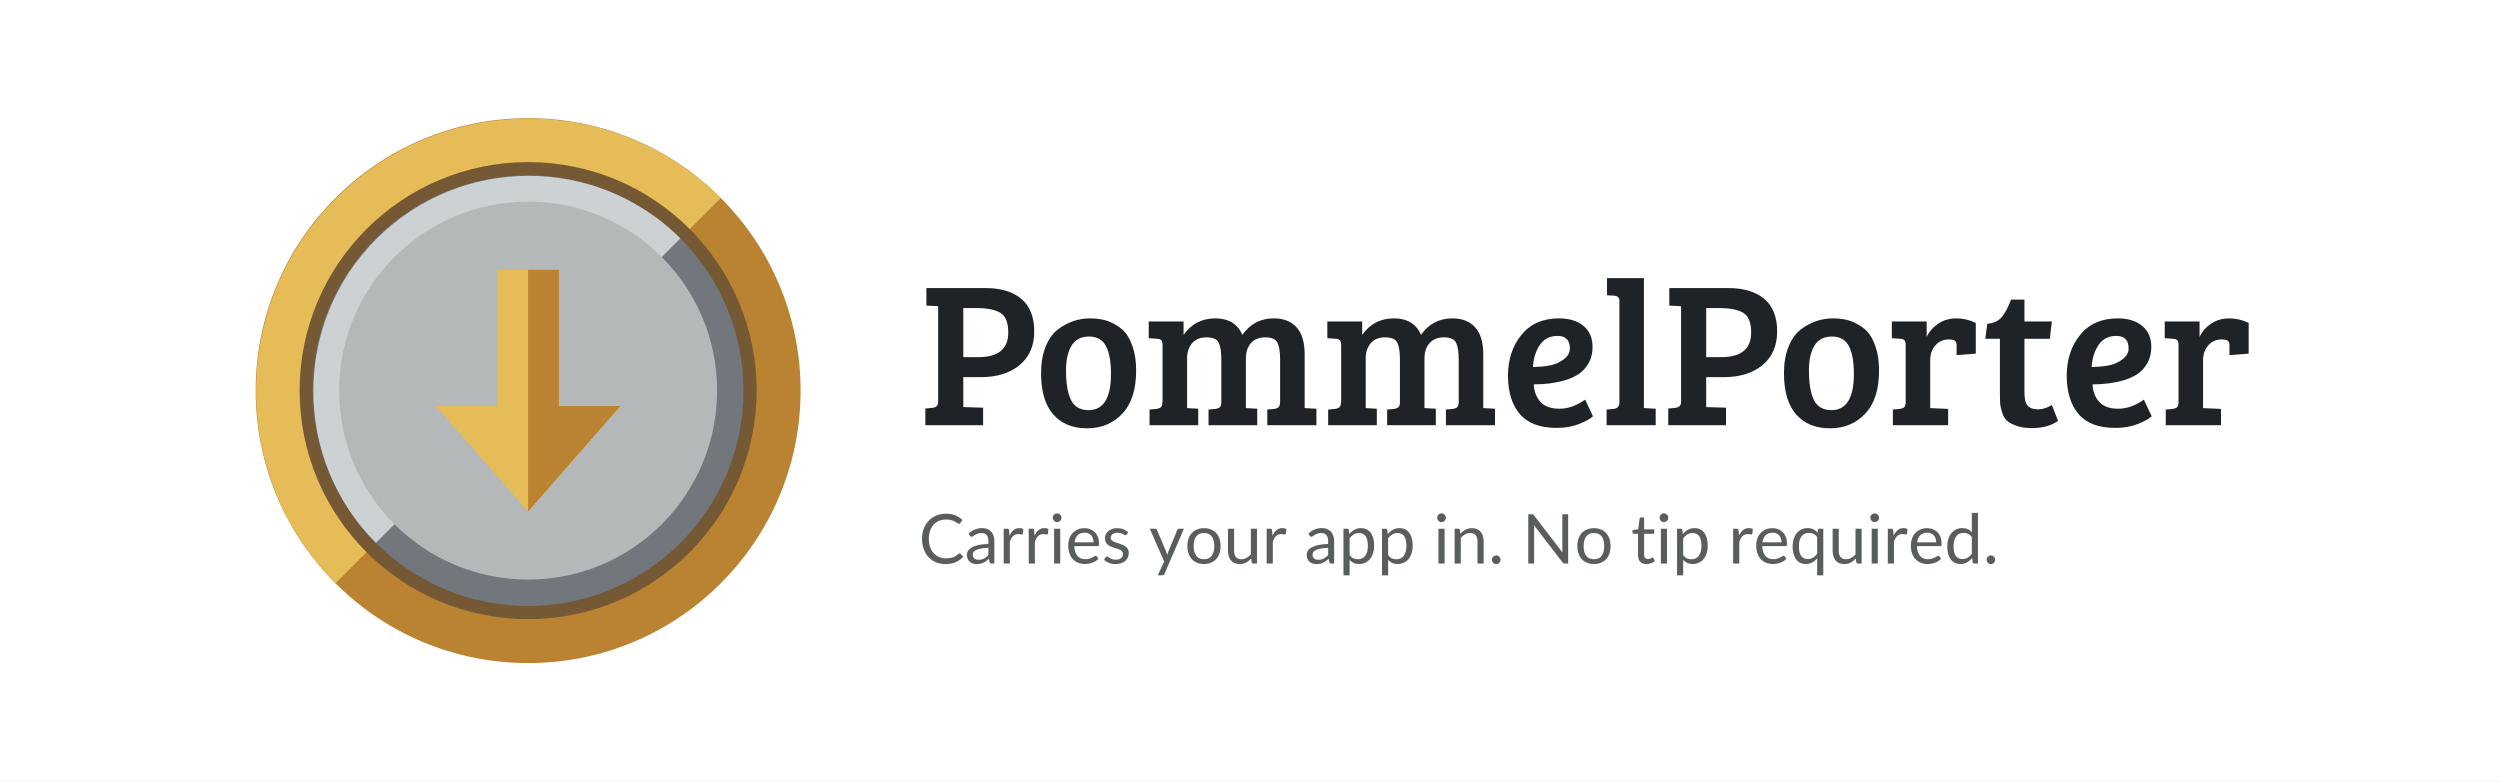
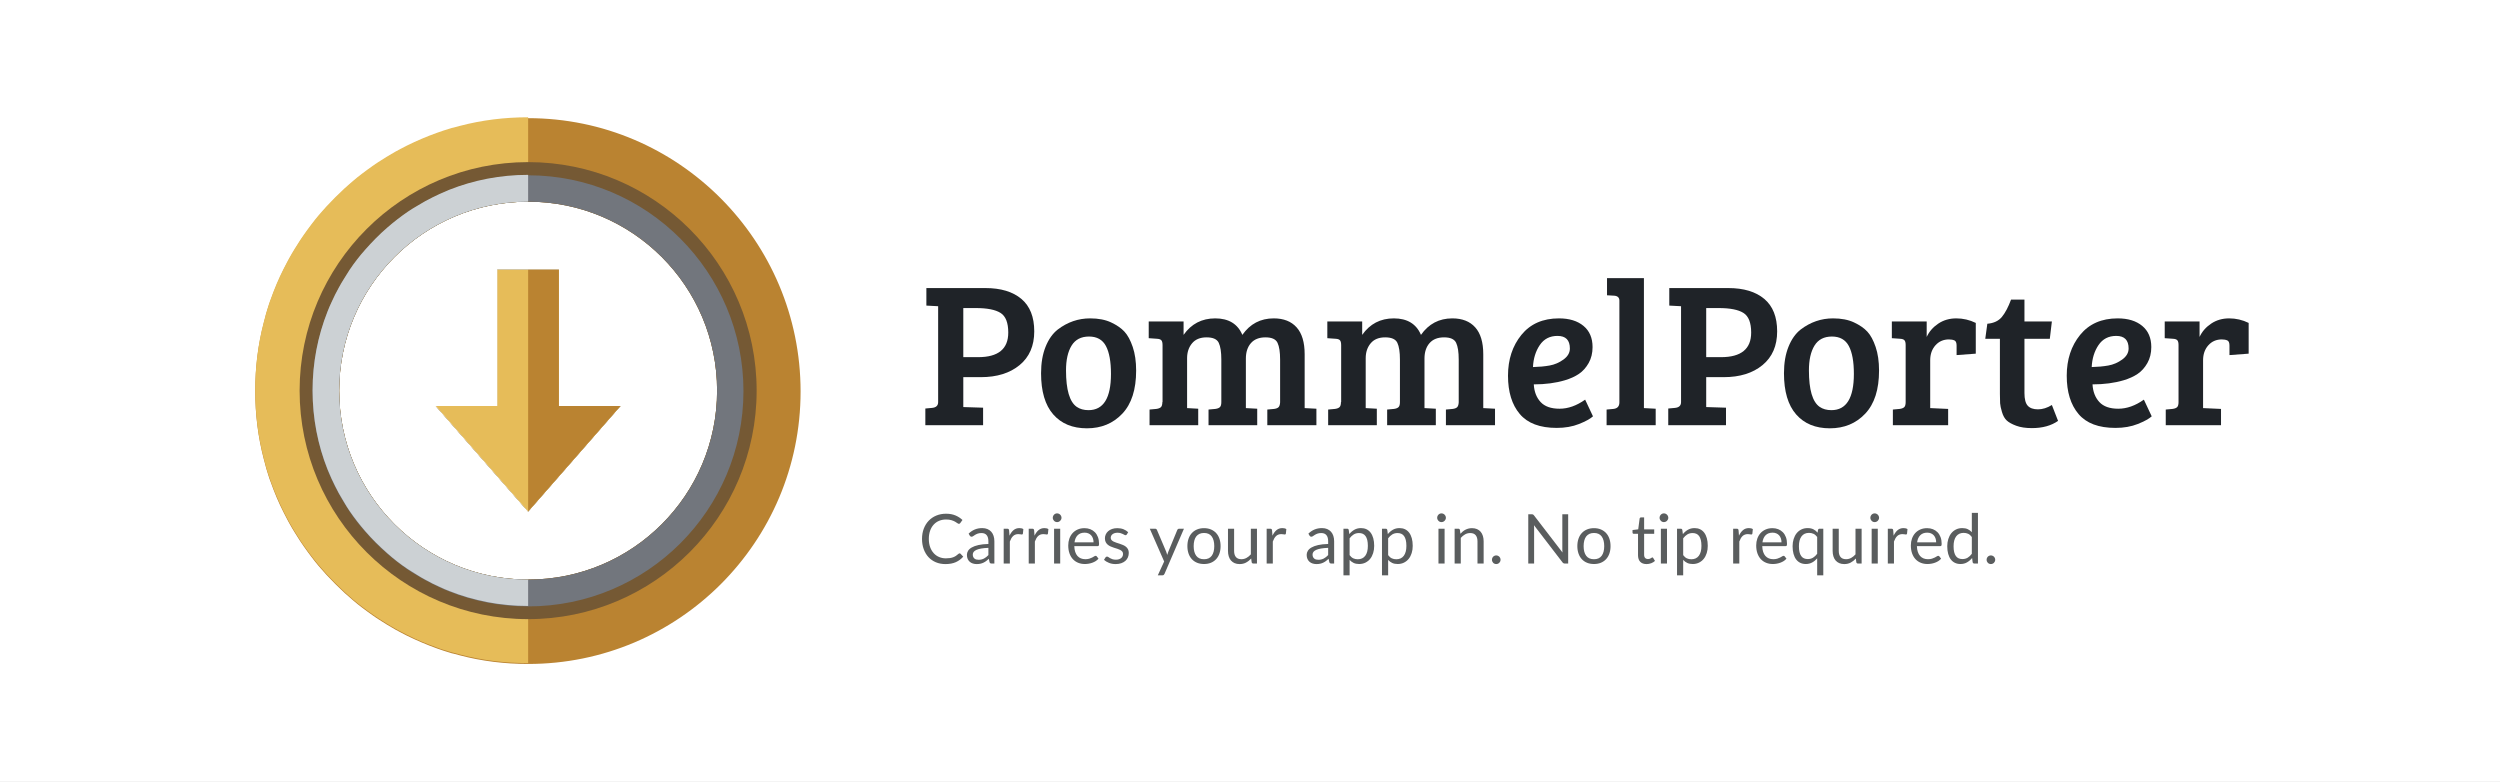
<svg xmlns="http://www.w3.org/2000/svg" width="1600" height="500" viewBox="0 0 1600 500">
  <rect width="1600" height="500" fill="#ffffff" />
  <svg x="158" y="70" width="360" height="360" viewBox="0 0 256 256">
-     <circle cx="128" cy="128" r="124" fill="#ba8331" />
-     <path d="M 215.681 40.319 A 124 124 0 0 0 40.319 215.681 Z" fill="#e6bc59" />
-     <circle cx="128" cy="128" r="104" fill="#755934" />
-     <circle cx="128" cy="128" r="98" fill="#72767d" />
-     <path d="M 197.296 58.704 A 98 98 0 0 0 58.704 197.296 Z" fill="#ccd1d4" />
-     <circle cx="128" cy="128" r="86" fill="#b4b8b9" />
-     <path d="M114 73h28v62h28l-42 48-42-48h28z" fill="#e6bc59" />
-     <path d="M142 73v62h28l-42 48v-110z" fill="#ba8331" />
+     <defs>
+       <style>
+       .st0 {
+         fill: #e6bc59;
+       }
+ 
+       .st1 {
+         fill: #fff;
+       }
+ 
+       .st2 {
+         fill: #755934;
+       }
+ 
+       .st3 {
+         fill: #72767d;
+       }
+ 
+       .st4 {
+         fill: #ccd1d4;
+       }
+ 
+       .st5 {
+         fill: #ba8331;
+       }
+     </style>
+     </defs>
+     <polygon class="st5" points="142 135 170 135 128 183 86 135 114 135 114 73 142 73 142 135" />
+     <path class="st5" d="M128,4c-10.7,0-21.1,1.3-31,3.9-1,.3-2,.5-3,.8-.5.1-1,.3-1.5.4-1,.3-1.9.6-2.9.9t0,0c-1,.3-1.9.6-2.9,1-4.8,1.7-9.4,3.6-13.9,5.9-.9.5-1.8.9-2.7,1.4,0,0,0,0,0,0-.9.5-1.8.9-2.6,1.4-1.3.7-2.6,1.5-3.9,2.3-1.3.8-2.5,1.6-3.8,2.4,0,0,0,0,0,0-.8.6-1.7,1.1-2.5,1.7,0,0,0,0,0,0-1.6,1.1-3.2,2.3-4.8,3.5h0c-2.8,2.1-5.4,4.3-8,6.7t0,0c-2.9,2.7-5.7,5.5-8.4,8.4t0,0c-2.3,2.6-4.6,5.2-6.7,8h0c-1.2,1.6-2.4,3.2-3.5,4.8,0,0,0,0,0,0-.6.8-1.1,1.6-1.7,2.5,0,0,0,0,0,0-.8,1.2-1.6,2.5-2.4,3.8-.8,1.3-1.5,2.6-2.3,3.9-.5.9-1,1.8-1.4,2.6,0,0,0,0,0,0-.5.9-.9,1.8-1.4,2.7-2.2,4.5-4.2,9.1-5.9,13.9-.3,1-.7,1.9-1,2.9t0,0c-.3,1-.6,1.9-.9,2.9-.2.5-.3,1-.4,1.5-.3,1-.5,2-.8,3-2.6,9.9-3.9,20.3-3.9,31s1.3,21.1,3.9,31c.3,1,.5,2,.8,3,.1.5.3,1,.4,1.5.3,1,.6,1.9.9,2.9t0,0c.3,1,.6,1.9,1,2.9,1.7,4.8,3.6,9.4,5.9,13.9.5.9.9,1.8,1.4,2.7,0,0,0,0,0,0,.5.9.9,1.8,1.4,2.6.7,1.3,1.5,2.6,2.3,3.9.8,1.3,1.6,2.5,2.4,3.8,0,0,0,0,0,0,.6.8,1.1,1.7,1.7,2.5,0,0,0,0,0,0,1.1,1.6,2.3,3.2,3.5,4.8h0c2.1,2.8,4.3,5.4,6.7,8t0,0c2.7,2.9,5.5,5.7,8.4,8.4t0,0c2.6,2.3,5.2,4.6,8,6.7h0c1.6,1.2,3.2,2.4,4.8,3.5,0,0,0,0,0,0,.8.6,1.6,1.1,2.5,1.7,0,0,0,0,0,0,1.2.8,2.5,1.6,3.8,2.4,1.3.8,2.6,1.5,3.9,2.3.9.5,1.8,1,2.6,1.4,0,0,0,0,0,0,.9.5,1.8.9,2.7,1.4,4.5,2.2,9.1,4.2,13.9,5.9,1,.3,1.9.7,2.9,1t0,0c1,.3,1.9.6,2.9.9.5.2,1,.3,1.5.4,1,.3,2,.5,3,.8,9.9,2.6,20.3,3.9,31,3.9,68.5,0,124-55.5,124-124S196.5,4,128,4ZM128,214c-47.5,0-86-38.5-86-86s38.5-86,86-86,86,38.5,86,86-38.5,86-86,86Z" />
+     <polygon class="st0" points="114 73 128 73 128 183 86 135 114 135 114 73" />
+     <path class="st0" d="M128,4v38c-47.5,0-86,38.5-86,86s38.5,86,86,86v38c-10.7,0-21.1-1.3-31-3.9-1-.3-2-.5-3-.8-.5-.1-1-.3-1.5-.4-1-.3-1.9-.6-2.9-.9t0,0c-1-.3-1.9-.6-2.9-1-4.8-1.7-9.4-3.6-13.9-5.9-.9-.5-1.8-.9-2.7-1.4,0,0,0,0,0,0-.9-.5-1.8-.9-2.6-1.4-1.3-.7-2.6-1.5-3.9-2.3-1.3-.8-2.5-1.6-3.8-2.4,0,0,0,0,0,0-.8-.6-1.7-1.1-2.5-1.7,0,0,0,0,0,0-1.6-1.1-3.2-2.3-4.8-3.5h0c-2.8-2.1-5.4-4.3-8-6.7t0,0c-2.9-2.7-5.7-5.5-8.4-8.4t0,0c-2.3-2.6-4.6-5.2-6.7-8h0c-1.2-1.6-2.4-3.2-3.5-4.8,0,0,0,0,0,0-.6-.8-1.1-1.6-1.7-2.5,0,0,0,0,0,0-.8-1.2-1.6-2.5-2.4-3.8-.8-1.3-1.5-2.6-2.3-3.9-.5-.9-1-1.8-1.4-2.6,0,0,0,0,0,0-.5-.9-.9-1.8-1.4-2.7-2.2-4.5-4.2-9.1-5.9-13.9-.3-1-.7-1.9-1-2.9t0,0c-.3-1-.6-1.9-.9-2.9-.2-.5-.3-1-.4-1.5-.3-1-.5-2-.8-3-2.6-9.9-3.9-20.3-3.9-31s1.3-21.1,3.9-31c.3-1,.5-2,.8-3,.1-.5.3-1,.4-1.5.3-1,.6-1.9.9-2.9t0,0c.3-1,.6-1.9,1-2.9,1.7-4.8,3.6-9.4,5.9-13.9.5-.9.9-1.8,1.4-2.7,0,0,0,0,0,0,.5-.9.9-1.8,1.4-2.6.7-1.3,1.5-2.6,2.3-3.9.8-1.3,1.6-2.5,2.4-3.8,0,0,0,0,0,0,.6-.8,1.1-1.7,1.7-2.5,0,0,0,0,0,0,1.1-1.6,2.3-3.2,3.5-4.8h0c2.1-2.8,4.3-5.4,6.7-8t0,0c2.7-2.9,5.5-5.7,8.4-8.4t0,0c2.6-2.3,5.2-4.6,8-6.7h0c1.6-1.2,3.2-2.4,4.8-3.5,0,0,0,0,0,0,.8-.6,1.6-1.1,2.5-1.7,0,0,0,0,0,0,1.2-.8,2.5-1.6,3.8-2.4,1.3-.8,2.6-1.5,3.9-2.3.9-.5,1.8-1,2.6-1.4,0,0,0,0,0,0,.9-.5,1.8-.9,2.7-1.4,4.5-2.2,9.1-4.2,13.9-5.9,1-.3,1.9-.7,2.9-1t0,0c1-.3,1.9-.6,2.9-.9.5-.2,1-.3,1.5-.4,1-.3,2-.5,3-.8,9.9-2.6,20.3-3.9,31-3.9Z" />
+     <polygon class="st2" points="142 135 170 135 128 183 86 135 114 135 114 73 142 73 142 135" />
+     <path class="st2" d="M128,24c-57.4,0-104,46.6-104,104s46.6,104,104,104,104-46.6,104-104S185.4,24,128,24ZM128,214c-47.5,0-86-38.5-86-86s38.5-86,86-86,86,38.5,86,86-38.5,86-86,86Z" />
+     <polygon class="st3" points="142 135 170 135 128 183 86 135 114 135 114 73 142 73 142 135" />
+     <path class="st3" d="M128,30c-12.7,0-24.8,2.4-35.9,6.8-1.5.6-3,1.2-4.4,1.9h0c-2.2,1-4.3,2-6.4,3.2,0,0,0,0,0,0-1.4.8-2.8,1.5-4.1,2.4t0,0c-1.3.8-2.7,1.7-4,2.5,0,0,0,0,0,0-3.3,2.2-6.4,4.6-9.3,7.2t0,0c-3.5,3.1-6.9,6.4-10,10t0,0c-2.6,3-5,6.1-7.2,9.3,0,0,0,0,0,0-.9,1.3-1.7,2.6-2.5,4t0,0c-.8,1.3-1.6,2.7-2.4,4.1,0,0,0,0,0,0-1.1,2.1-2.2,4.2-3.2,6.4h0c-.7,1.5-1.3,2.9-1.9,4.4-4.4,11.1-6.8,23.2-6.8,35.9s2.4,24.8,6.8,35.9c.6,1.5,1.2,3,1.9,4.4h0c1,2.2,2,4.3,3.2,6.4,0,0,0,0,0,0,.8,1.4,1.5,2.8,2.4,4.1t0,0c.8,1.3,1.7,2.7,2.5,4,0,0,0,0,0,0,2.2,3.3,4.6,6.4,7.2,9.3t0,0c3.1,3.5,6.4,6.9,10,10t0,0c3,2.6,6.1,5,9.3,7.2,0,0,0,0,0,0,1.3.9,2.6,1.7,4,2.5t0,0c1.3.8,2.7,1.6,4.1,2.4,0,0,0,0,0,0,2.1,1.1,4.2,2.2,6.4,3.2h0c1.4.7,2.9,1.3,4.4,1.9,11.1,4.4,23.2,6.8,35.9,6.8,54.1,0,98-43.9,98-98S182.1,30,128,30ZM128,214c-47.5,0-86-38.5-86-86s38.5-86,86-86,86,38.5,86,86-38.5,86-86,86Z" />
+     <polygon class="st4" points="114 73 128 73 128 183 86 135 114 135 114 73" />
+     <path class="st4" d="M128,30v12c-47.5,0-86,38.5-86,86s38.5,86,86,86v12c-12.7,0-24.8-2.4-35.9-6.8-1.5-.6-3-1.2-4.4-1.9h0c-2.2-1-4.3-2-6.4-3.2,0,0,0,0,0,0-1.4-.8-2.8-1.5-4.1-2.4t0,0c-1.3-.8-2.7-1.7-4-2.5,0,0,0,0,0,0-3.3-2.2-6.4-4.6-9.3-7.2t0,0c-3.5-3.1-6.9-6.4-10-10t0,0c-2.6-3-5-6.1-7.2-9.3,0,0,0,0,0,0-.9-1.3-1.7-2.6-2.5-4t0,0c-.8-1.3-1.6-2.7-2.4-4.1,0,0,0,0,0,0-1.1-2.1-2.2-4.2-3.2-6.4h0c-.6-1.5-1.3-2.9-1.9-4.4-4.4-11.1-6.8-23.2-6.8-35.9s2.4-24.8,6.8-35.9c.6-1.5,1.2-3,1.9-4.4h0c1-2.2,2-4.3,3.2-6.4,0,0,0,0,0,0,.8-1.4,1.5-2.8,2.4-4.1t0,0c.8-1.3,1.7-2.7,2.5-4,0,0,0,0,0,0,2.2-3.3,4.6-6.4,7.2-9.3t0,0c3.1-3.5,6.4-6.9,10-10t0,0c3-2.6,6.1-5,9.3-7.2,0,0,0,0,0,0,1.3-.9,2.6-1.7,4-2.5t0,0c1.3-.8,2.7-1.6,4.1-2.4,0,0,0,0,0,0,2.1-1.1,4.2-2.2,6.4-3.2h0c1.4-.6,2.9-1.3,4.4-1.9,11.1-4.4,23.2-6.8,35.9-6.8Z" />
+     <polygon class="st1" points="170 135 128 183 86 135 114 135 114 73 142 73 142 135 170 135" />
+     <polygon class="st0" points="170 135 128 183 86 135 114 135 114 73 142 73 142 135 170 135" />
+     <polygon class="st5" points="170 135 128 183 128 73 142 73 142 135 170 135" />
  </svg>
  <g fill="#1f2328">
    <g transform="translate(588.00,272.14)">
      <path d="M41.18 0L4.22 0L4.22-10.69L8.58-11.09Q12.41-11.48 12.41-14.78L12.41-76.16L4.88-76.56L4.88-87.78L42.64-87.78Q57.42-87.78 65.67-80.85Q73.92-73.92 73.92-60.06Q73.92-46.20 64.55-38.48Q55.18-30.76 39.73-30.76L28.51-30.76L28.51-11.62L41.18-11.22L41.18 0M28.51-74.98L28.51-43.56L38.02-43.56Q57.29-43.56 57.29-59.27Q57.29-68.77 52.34-71.87Q47.39-74.98 36.56-74.98" />
    </g>
    <g transform="translate(661.92,272.14)">
      <path d="M34.72-9.64Q49.10-9.64 49.10-32.87Q49.10-44.62 45.87-50.69Q42.64-56.76 35.05-56.76Q27.46-56.76 23.89-50.95Q20.33-45.14 20.33-35.11Q20.33-16.50 27.19-11.75Q30.23-9.64 34.72-9.64M4.36-33.26Q4.36-43.03 7.26-50.23Q10.16-57.42 15.05-61.25Q24.42-68.38 35.77-68.38Q43.69-68.38 49.17-65.80Q54.65-63.23 57.75-59.86Q60.85-56.50 63.03-50.09Q65.21-43.69 65.21-34.98Q65.21-16.76 56.36-7.39Q47.52 1.98 33.73 1.98Q19.93 1.98 12.14-6.93Q4.36-15.84 4.36-33.26" />
    </g>
    <g transform="translate(731.62,272.14)">
      <path d="M9.11-55.31L3.56-55.70L3.56-66.40L25.87-66.40L25.87-57.82Q33.26-68.38 46.13-68.38Q59-68.38 63.49-57.82Q70.88-68.38 83.56-68.38Q93.06-68.38 98.21-62.63Q103.36-56.89 103.36-45.41L103.36-10.96L110.88-10.56L110.88 0L79.46 0L79.46-10.03L83.82-10.43Q85.80-10.69 86.66-11.55Q87.52-12.41 87.65-14.65L87.65-41.98Q87.65-49.24 86-52.73Q84.35-56.23 78.28-56.23Q72.20-56.23 68.97-52.54Q65.74-48.84 65.74-42.64L65.74-10.96L73-10.56L73 0L41.84 0L41.84-10.03L46.20-10.43Q48.18-10.69 49.10-11.55Q50.03-12.41 50.03-14.78L50.03-41.98Q50.03-49.24 48.38-52.73Q46.73-56.23 40.59-56.23Q34.45-56.23 31.28-52.40Q28.12-48.58 28.12-42.90L28.12-10.96L35.24-10.56L35.24 0L4.09 0L4.09-10.03L8.45-10.43Q10.43-10.69 11.35-11.55Q12.28-12.41 12.28-14.78L12.41-14.78L12.41-51.22Q12.41-53.46 11.68-54.32Q10.96-55.18 9.11-55.31" />
    </g>
    <g transform="translate(845.93,272.14)">
      <path d="M9.11-55.31L3.56-55.70L3.56-66.40L25.87-66.40L25.87-57.82Q33.26-68.38 46.13-68.38Q59-68.38 63.49-57.82Q70.88-68.38 83.56-68.38Q93.06-68.38 98.21-62.63Q103.36-56.89 103.36-45.41L103.36-10.96L110.88-10.56L110.88 0L79.46 0L79.46-10.03L83.82-10.43Q85.80-10.69 86.66-11.55Q87.52-12.41 87.65-14.65L87.65-41.98Q87.65-49.24 86-52.73Q84.35-56.23 78.28-56.23Q72.20-56.23 68.97-52.54Q65.74-48.84 65.74-42.64L65.74-10.96L73-10.56L73 0L41.84 0L41.84-10.03L46.20-10.43Q48.18-10.69 49.10-11.55Q50.03-12.41 50.03-14.78L50.03-41.98Q50.03-49.24 48.38-52.73Q46.73-56.23 40.59-56.23Q34.45-56.23 31.28-52.40Q28.12-48.58 28.12-42.90L28.12-10.96L35.24-10.56L35.24 0L4.09 0L4.09-10.03L8.45-10.43Q10.43-10.69 11.35-11.55Q12.28-12.41 12.28-14.78L12.41-14.78L12.41-51.22Q12.41-53.46 11.68-54.32Q10.96-55.18 9.11-55.31" />
    </g>
    <g transform="translate(960.24,272.14)">
      <path d="M37.49-68.38Q47.39-68.38 53.20-63.56Q59-58.74 59-50.03Q59-44.22 56.50-39.80Q53.99-35.38 50.29-32.87Q46.60-30.36 41.32-28.78Q32.47-26.14 21.38-26.14Q21.78-19.14 25.74-14.85Q29.70-10.56 37.88-10.56Q46.07-10.56 54.25-16.37L59.27-5.68Q56.63-3.30 50.36-0.79Q44.09 1.72 36.04 1.72Q19.93 1.72 12.41-7.19Q4.88-16.10 4.88-31.68Q4.88-47.26 13.46-57.82Q22.04-68.38 37.49-68.38M31.48-38.21Q36.30-39.07 40.39-42.04Q44.48-45.01 44.48-49.10Q44.48-57.16 36.56-57.16Q29.17-57.16 25.21-51.28Q21.25-45.41 20.86-37.22Q26.66-37.36 31.48-38.21" />
    </g>
    <g transform="translate(1024.13,272.14)">
      <path d="M4.36-94.12L27.98-94.12L27.98-10.96L35.51-10.56L35.51 0L4.09 0L4.09-10.03L8.45-10.43Q12.28-10.82 12.28-14.65L12.28-79.73Q12.28-82.63 8.98-82.90L4.36-83.16" />
    </g>
    <g transform="translate(1063.46,272.14)">
      <path d="M41.18 0L4.22 0L4.22-10.69L8.58-11.09Q12.41-11.48 12.41-14.78L12.41-76.16L4.88-76.56L4.88-87.78L42.64-87.78Q57.42-87.78 65.67-80.85Q73.92-73.92 73.92-60.06Q73.92-46.20 64.55-38.48Q55.18-30.76 39.73-30.76L28.51-30.76L28.51-11.62L41.18-11.22L41.18 0M28.51-74.98L28.51-43.56L38.02-43.56Q57.29-43.56 57.29-59.27Q57.29-68.77 52.34-71.87Q47.39-74.98 36.56-74.98" />
    </g>
    <g transform="translate(1137.38,272.14)">
      <path d="M34.72-9.64Q49.10-9.64 49.10-32.87Q49.10-44.62 45.87-50.69Q42.64-56.76 35.05-56.76Q27.46-56.76 23.89-50.95Q20.33-45.14 20.33-35.11Q20.33-16.50 27.19-11.75Q30.23-9.64 34.72-9.64M4.36-33.26Q4.36-43.03 7.26-50.23Q10.16-57.42 15.05-61.25Q24.42-68.38 35.77-68.38Q43.69-68.38 49.17-65.80Q54.65-63.23 57.75-59.86Q60.85-56.50 63.03-50.09Q65.21-43.69 65.21-34.98Q65.21-16.76 56.36-7.39Q47.52 1.98 33.73 1.98Q19.93 1.98 12.14-6.93Q4.36-15.84 4.36-33.26" />
    </g>
    <g transform="translate(1207.08,272.14)">
      <path d="M12.54-14.78L12.54-51.35Q12.54-53.46 11.81-54.32Q11.09-55.18 9.24-55.31L3.70-55.70L3.70-66.40L26-66.40L26-56.50Q28.38-61.64 33.40-65.01Q38.41-68.38 44.95-68.38Q51.48-68.38 57.42-65.47L57.42-45.80L45.14-44.88L45.14-50.95Q45.14-53.59 43.82-54.25Q42.37-54.91 40.26-54.91Q34.98-54.91 31.61-51.15Q28.25-47.39 28.25-41.58L28.25-10.96L39.73-10.43L39.73 0L4.36 0L4.36-10.03L8.71-10.43Q10.69-10.69 11.62-11.55Q12.54-12.41 12.54-14.78" />
    </g>
    <g transform="translate(1268.06,272.14)">
      <path d="M19.01-80.39L27.59-80.39L27.59-66.40L45.14-66.40L43.82-55.31L27.59-55.31L27.59-20.59Q27.59-14.78 29.70-12.47Q31.81-10.16 36.23-10.16Q40.66-10.16 45.14-12.94L49.10-2.77Q42.50 1.85 32.34 1.85Q26.40 1.85 22.31 0.33Q18.22-1.19 16.24-3.04Q14.26-4.88 13.20-8.45Q12.14-12.01 12.01-14.06Q11.88-16.10 11.88-20.06L11.88-55.31L2.51-55.31L3.83-64.94Q10.03-65.47 13.20-69.37Q16.37-73.26 19.01-80.39" />
    </g>
    <g transform="translate(1317.83,272.14)">
      <path d="M37.49-68.38Q47.39-68.38 53.20-63.56Q59-58.74 59-50.03Q59-44.22 56.50-39.80Q53.99-35.38 50.29-32.87Q46.60-30.36 41.32-28.78Q32.47-26.14 21.38-26.14Q21.78-19.14 25.74-14.85Q29.70-10.56 37.88-10.56Q46.07-10.56 54.25-16.37L59.27-5.68Q56.63-3.30 50.36-0.79Q44.09 1.72 36.04 1.72Q19.93 1.72 12.41-7.19Q4.88-16.10 4.88-31.68Q4.88-47.26 13.46-57.82Q22.04-68.38 37.49-68.38M31.48-38.21Q36.30-39.07 40.39-42.04Q44.48-45.01 44.48-49.10Q44.48-57.16 36.56-57.16Q29.17-57.16 25.21-51.28Q21.25-45.41 20.86-37.22Q26.66-37.36 31.48-38.21" />
    </g>
    <g transform="translate(1381.72,272.14)">
      <path d="M12.54-14.78L12.54-51.35Q12.54-53.46 11.81-54.32Q11.09-55.18 9.24-55.31L3.70-55.70L3.70-66.40L26-66.40L26-56.50Q28.38-61.64 33.40-65.01Q38.41-68.38 44.95-68.38Q51.48-68.38 57.42-65.47L57.42-45.80L45.14-44.88L45.14-50.95Q45.14-53.59 43.82-54.25Q42.37-54.91 40.26-54.91Q34.98-54.91 31.61-51.15Q28.25-47.39 28.25-41.58L28.25-10.96L39.73-10.43L39.73 0L4.36 0L4.36-10.03L8.71-10.43Q10.69-10.69 11.62-11.55Q12.54-12.41 12.54-14.78" />
    </g>
  </g>
  <g fill="#5a5d5e">
    <g transform="translate(588.00,360.66)">
      <path d="M26.16-6.51Q26.51-6.51 26.77-6.23L28.47-4.40Q26.53-2.16 23.77-0.90Q21.01 0.35 17.09 0.35Q13.71 0.35 10.93-0.82Q8.16-2 6.20-4.12Q4.25-6.25 3.17-9.22Q2.09-12.19 2.09-15.75Q2.09-19.32 3.21-22.29Q4.33-25.26 6.37-27.39Q8.40-29.52 11.24-30.70Q14.08-31.88 17.51-31.88Q20.88-31.88 23.45-30.80Q26.03-29.72 27.98-27.87L26.58-25.92Q26.44-25.70 26.23-25.55Q26.03-25.41 25.67-25.41Q25.28-25.41 24.71-25.84Q24.13-26.27 23.21-26.80Q22.29-27.32 20.90-27.75Q19.51-28.18 17.49-28.18Q15.05-28.18 13.02-27.33Q11-26.49 9.54-24.88Q8.07-23.28 7.26-20.97Q6.45-18.66 6.45-15.75Q6.45-12.80 7.29-10.49Q8.14-8.18 9.60-6.59Q11.07-4.99 13.06-4.16Q15.05-3.32 17.36-3.32Q18.77-3.32 19.90-3.49Q21.03-3.65 21.99-4Q22.95-4.36 23.77-4.89Q24.60-5.43 25.41-6.18Q25.78-6.51 26.16-6.51" />
    </g>
    <g transform="translate(617.39,360.66)">
      <path d="M15.18-5.41L15.18-10.03Q12.47-9.94 10.57-9.60Q8.67-9.26 7.47-8.71Q6.27-8.16 5.73-7.41Q5.19-6.67 5.19-5.74Q5.19-4.86 5.48-4.22Q5.76-3.59 6.26-3.18Q6.75-2.77 7.42-2.58Q8.10-2.40 8.87-2.40Q9.90-2.40 10.76-2.61Q11.62-2.82 12.38-3.21Q13.13-3.61 13.83-4.16Q14.52-4.71 15.18-5.41M3.23-17.89L2.53-19.14Q4.38-20.92 6.51-21.80Q8.65-22.68 11.24-22.68Q13.11-22.68 14.56-22.07Q16.02-21.45 17.01-20.35Q18-19.25 18.50-17.69Q19.01-16.13 19.01-14.26L19.01 0L17.27 0Q16.70 0 16.39-0.19Q16.08-0.37 15.91-0.92L15.47-3.04Q14.59-2.22 13.75-1.59Q12.91-0.97 11.99-0.54Q11.07-0.11 10.02 0.12Q8.98 0.35 7.70 0.35Q6.40 0.35 5.26-0.01Q4.11-0.37 3.27-1.10Q2.42-1.83 1.92-2.94Q1.43-4.05 1.43-5.57Q1.43-6.89 2.16-8.11Q2.88-9.33 4.51-10.27Q6.14-11.22 8.76-11.82Q11.37-12.43 15.18-12.52L15.18-14.26Q15.18-16.85 14.06-18.18Q12.94-19.51 10.78-19.51Q9.33-19.51 8.35-19.15Q7.37-18.79 6.65-18.34Q5.94-17.89 5.42-17.52Q4.91-17.16 4.40-17.16Q4-17.16 3.72-17.37Q3.43-17.58 3.23-17.89" />
    </g>
    <g transform="translate(639.26,360.66)">
      <path d="M6.56-21.21L6.82-17.82Q7.88-20.11 9.42-21.39Q10.96-22.68 13.18-22.68Q13.88-22.68 14.53-22.53Q15.18-22.37 15.69-22.04L15.40-19.12Q15.27-18.57 14.74-18.57Q14.43-18.57 13.84-18.70Q13.24-18.83 12.50-18.83Q11.44-18.83 10.62-18.52Q9.79-18.22 9.14-17.61Q8.49-17.01 7.97-16.11Q7.46-15.22 7.04-14.08L7.04 0L3.10 0L3.10-22.29L5.35-22.29Q5.98-22.29 6.23-22.04Q6.47-21.80 6.56-21.21" />
    </g>
    <g transform="translate(655.28,360.66)">
      <path d="M6.56-21.21L6.82-17.82Q7.88-20.11 9.42-21.39Q10.96-22.68 13.18-22.68Q13.88-22.68 14.53-22.53Q15.18-22.37 15.69-22.04L15.40-19.12Q15.27-18.57 14.74-18.57Q14.43-18.57 13.84-18.70Q13.24-18.83 12.50-18.83Q11.44-18.83 10.62-18.52Q9.79-18.22 9.14-17.61Q8.49-17.01 7.97-16.11Q7.46-15.22 7.04-14.08L7.04 0L3.10 0L3.10-22.29L5.35-22.29Q5.98-22.29 6.23-22.04Q6.47-21.80 6.56-21.21" />
    </g>
    <g transform="translate(671.29,360.66)">
      <path d="M3.32-22.29L7.24-22.29L7.24 0L3.32 0L3.32-22.29M8.07-29.28Q8.07-28.71 7.84-28.21Q7.61-27.72 7.23-27.33Q6.84-26.95 6.32-26.73Q5.81-26.51 5.24-26.51Q4.66-26.51 4.17-26.73Q3.67-26.95 3.30-27.33Q2.93-27.72 2.71-28.21Q2.49-28.71 2.49-29.28Q2.49-29.85 2.71-30.37Q2.93-30.89 3.30-31.27Q3.67-31.66 4.17-31.88Q4.66-32.10 5.24-32.10Q5.81-32.10 6.32-31.88Q6.84-31.66 7.23-31.27Q7.61-30.89 7.84-30.37Q8.07-29.85 8.07-29.28" />
    </g>
    <g transform="translate(681.85,360.66)">
      <path d="M5.83-13.57L18.02-13.57Q18.02-14.94 17.63-16.07Q17.25-17.20 16.51-18.03Q15.77-18.85 14.72-19.30Q13.66-19.76 12.32-19.76Q9.50-19.76 7.86-18.12Q6.23-16.48 5.83-13.57M20.09-4.55L21.19-3.12Q20.46-2.24 19.45-1.59Q18.44-0.95 17.28-0.53Q16.13-0.11 14.89 0.10Q13.66 0.31 12.45 0.31Q10.14 0.31 8.20-0.47Q6.25-1.25 4.83-2.76Q3.41-4.27 2.62-6.49Q1.83-8.71 1.83-11.59Q1.83-13.93 2.54-15.95Q3.26-17.97 4.60-19.46Q5.94-20.94 7.88-21.79Q9.81-22.64 12.23-22.64Q14.23-22.64 15.94-21.97Q17.64-21.30 18.89-20.03Q20.13-18.77 20.83-16.91Q21.54-15.05 21.54-12.67Q21.54-11.75 21.34-11.44Q21.14-11.13 20.59-11.13L5.70-11.13Q5.76-9.02 6.28-7.46Q6.80-5.90 7.72-4.85Q8.65-3.81 9.92-3.29Q11.20-2.77 12.78-2.77Q14.26-2.77 15.32-3.11Q16.39-3.45 17.16-3.85Q17.93-4.25 18.45-4.59Q18.96-4.93 19.34-4.93Q19.82-4.93 20.09-4.55" />
    </g>
    <g transform="translate(705.08,360.66)">
      <path d="M16.96-20.04L16.08-18.61Q15.82-18.13 15.27-18.13Q14.94-18.13 14.52-18.37Q14.10-18.61 13.50-18.91Q12.89-19.21 12.06-19.46Q11.22-19.71 10.08-19.71Q9.09-19.71 8.29-19.46Q7.50-19.21 6.94-18.77Q6.38-18.33 6.08-17.74Q5.79-17.16 5.79-16.48Q5.79-15.62 6.28-15.05Q6.78-14.48 7.59-14.06Q8.40-13.64 9.44-13.32Q10.47-13 11.56-12.64Q12.65-12.28 13.68-11.84Q14.72-11.40 15.53-10.74Q16.35-10.08 16.84-9.12Q17.34-8.16 17.34-6.82Q17.34-5.28 16.79-3.97Q16.24-2.66 15.16-1.70Q14.08-0.75 12.52-0.20Q10.96 0.35 8.91 0.35Q6.58 0.35 4.69-0.41Q2.79-1.17 1.47-2.35L2.40-3.85Q2.57-4.14 2.82-4.29Q3.06-4.44 3.43-4.44Q3.83-4.44 4.27-4.14Q4.71-3.83 5.33-3.45Q5.96-3.08 6.86-2.77Q7.77-2.46 9.11-2.46Q10.25-2.46 11.11-2.76Q11.97-3.06 12.54-3.56Q13.11-4.07 13.39-4.73Q13.66-5.39 13.66-6.14Q13.66-7.06 13.17-7.67Q12.67-8.27 11.86-8.70Q11.04-9.13 10-9.45Q8.95-9.77 7.86-10.12Q6.78-10.47 5.73-10.92Q4.69-11.37 3.87-12.06Q3.06-12.74 2.56-13.74Q2.07-14.74 2.07-16.17Q2.07-17.45 2.60-18.62Q3.12-19.80 4.14-20.69Q5.15-21.58 6.62-22.11Q8.10-22.64 9.99-22.64Q12.19-22.64 13.94-21.95Q15.69-21.25 16.96-20.04" />
    </g>
    <g transform="translate(724.14,360.66)">
      <path d="" />
    </g>
    <g transform="translate(735.40,360.66)">
      <path d="M19.23-22.29L22.33-22.29L9.90 6.58Q9.70 7.02 9.40 7.28Q9.11 7.55 8.49 7.55L5.59 7.55L9.66-1.30L0.46-22.29L3.85-22.29Q4.36-22.29 4.65-22.03Q4.95-21.78 5.06-21.47L11.02-7.44Q11.37-6.51 11.62-5.50Q11.92-6.53 12.28-7.46L18.06-21.47Q18.19-21.82 18.51-22.05Q18.83-22.29 19.23-22.29" />
    </g>
    <g transform="translate(758.08,360.66)">
      <path d="M12.50-22.64Q14.94-22.64 16.90-21.82Q18.85-21.01 20.24-19.51Q21.63-18.02 22.36-15.89Q23.10-13.77 23.10-11.15Q23.10-8.51 22.36-6.40Q21.63-4.29 20.24-2.79Q18.85-1.30 16.90-0.49Q14.94 0.31 12.50 0.31Q10.03 0.31 8.06-0.49Q6.09-1.30 4.71-2.79Q3.32-4.29 2.59-6.40Q1.85-8.51 1.85-11.15Q1.85-13.77 2.59-15.89Q3.32-18.02 4.71-19.51Q6.09-21.01 8.06-21.82Q10.03-22.64 12.50-22.64M12.50-2.75Q15.80-2.75 17.42-4.96Q19.05-7.17 19.05-11.13Q19.05-15.11 17.42-17.34Q15.80-19.56 12.50-19.56Q10.82-19.56 9.58-18.99Q8.34-18.41 7.51-17.34Q6.69-16.26 6.28-14.68Q5.87-13.11 5.87-11.13Q5.87-7.17 7.51-4.96Q9.15-2.75 12.50-2.75" />
    </g>
    <g transform="translate(783.03,360.66)">
      <path d="M17.51-22.29L21.43-22.29L21.43 0L19.10 0Q18.26 0 18.04-0.81L17.73-3.21Q16.28-1.61 14.48-0.63Q12.67 0.35 10.34 0.35Q8.51 0.35 7.12-0.25Q5.72-0.86 4.77-1.96Q3.83-3.06 3.36-4.62Q2.88-6.18 2.88-8.07L2.88-22.29L6.80-22.29L6.80-8.07Q6.80-5.54 7.95-4.16Q9.11-2.77 11.48-2.77Q13.22-2.77 14.73-3.60Q16.24-4.42 17.51-5.87" />
    </g>
    <g transform="translate(807.56,360.66)">
      <path d="M6.56-21.21L6.82-17.82Q7.88-20.11 9.42-21.39Q10.96-22.68 13.18-22.68Q13.88-22.68 14.53-22.53Q15.18-22.37 15.69-22.04L15.40-19.12Q15.27-18.57 14.74-18.57Q14.43-18.57 13.84-18.70Q13.24-18.83 12.50-18.83Q11.44-18.83 10.62-18.52Q9.79-18.22 9.14-17.61Q8.49-17.01 7.97-16.11Q7.46-15.22 7.04-14.08L7.04 0L3.10 0L3.10-22.29L5.35-22.29Q5.98-22.29 6.23-22.04Q6.47-21.80 6.56-21.21" />
    </g>
    <g transform="translate(823.58,360.66)">
      <path d="" />
    </g>
    <g transform="translate(834.84,360.66)">
      <path d="M15.18-5.41L15.18-10.03Q12.47-9.94 10.57-9.60Q8.67-9.26 7.47-8.71Q6.27-8.16 5.73-7.41Q5.19-6.67 5.19-5.74Q5.19-4.86 5.48-4.22Q5.76-3.59 6.26-3.18Q6.75-2.77 7.42-2.58Q8.10-2.40 8.87-2.40Q9.90-2.40 10.76-2.61Q11.62-2.82 12.38-3.21Q13.13-3.61 13.83-4.16Q14.52-4.71 15.18-5.41M3.23-17.89L2.53-19.14Q4.38-20.92 6.51-21.80Q8.65-22.68 11.24-22.68Q13.11-22.68 14.56-22.07Q16.02-21.45 17.01-20.35Q18-19.25 18.50-17.69Q19.01-16.13 19.01-14.26L19.01 0L17.27 0Q16.70 0 16.39-0.19Q16.08-0.37 15.91-0.92L15.47-3.04Q14.59-2.22 13.75-1.59Q12.91-0.97 11.99-0.54Q11.07-0.11 10.02 0.12Q8.98 0.35 7.70 0.35Q6.40 0.35 5.26-0.01Q4.11-0.37 3.27-1.10Q2.42-1.83 1.92-2.94Q1.43-4.05 1.43-5.57Q1.43-6.89 2.16-8.11Q2.88-9.33 4.51-10.27Q6.14-11.22 8.76-11.82Q11.37-12.43 15.18-12.52L15.18-14.26Q15.18-16.85 14.06-18.18Q12.94-19.51 10.78-19.51Q9.33-19.51 8.35-19.15Q7.37-18.79 6.65-18.34Q5.94-17.89 5.42-17.52Q4.91-17.16 4.40-17.16Q4-17.16 3.72-17.37Q3.43-17.58 3.23-17.89" />
    </g>
    <g transform="translate(856.71,360.66)">
      <path d="M7.04-16.15L7.04-5.37Q8.12-3.92 9.39-3.32Q10.67-2.73 12.25-2.73Q15.38-2.73 17.05-4.95Q18.72-7.17 18.72-11.29Q18.72-13.46 18.34-15.03Q17.95-16.59 17.23-17.59Q16.50-18.59 15.44-19.05Q14.39-19.51 13.05-19.51Q11.13-19.51 9.69-18.63Q8.25-17.75 7.04-16.15M6.49-21.47L6.84-18.83Q8.25-20.57 10.10-21.63Q11.95-22.68 14.32-22.68Q16.26-22.68 17.82-21.95Q19.38-21.21 20.48-19.77Q21.58-18.33 22.18-16.19Q22.77-14.06 22.77-11.29Q22.77-8.82 22.11-6.70Q21.45-4.58 20.21-3.02Q18.96-1.47 17.17-0.58Q15.38 0.31 13.13 0.31Q11.09 0.31 9.63-0.38Q8.16-1.08 7.04-2.31L7.04 7.55L3.10 7.55L3.10-22.29L5.46-22.29Q6.29-22.29 6.49-21.47" />
    </g>
    <g transform="translate(881.37,360.66)">
      <path d="M7.04-16.15L7.04-5.37Q8.12-3.92 9.39-3.32Q10.67-2.73 12.25-2.73Q15.38-2.73 17.05-4.95Q18.72-7.17 18.72-11.29Q18.72-13.46 18.34-15.03Q17.95-16.59 17.23-17.59Q16.50-18.59 15.44-19.05Q14.39-19.51 13.05-19.51Q11.13-19.51 9.69-18.63Q8.25-17.75 7.04-16.15M6.49-21.47L6.84-18.83Q8.25-20.57 10.10-21.63Q11.95-22.68 14.32-22.68Q16.26-22.68 17.82-21.95Q19.38-21.21 20.48-19.77Q21.58-18.33 22.18-16.19Q22.77-14.06 22.77-11.29Q22.77-8.82 22.11-6.70Q21.45-4.58 20.21-3.02Q18.96-1.47 17.17-0.58Q15.38 0.31 13.13 0.31Q11.09 0.31 9.63-0.38Q8.16-1.08 7.04-2.31L7.04 7.55L3.10 7.55L3.10-22.29L5.46-22.29Q6.29-22.29 6.49-21.47" />
    </g>
    <g transform="translate(906.03,360.66)">
      <path d="" />
    </g>
    <g transform="translate(917.30,360.66)">
      <path d="M3.32-22.29L7.24-22.29L7.24 0L3.32 0L3.32-22.29M8.07-29.28Q8.07-28.71 7.84-28.21Q7.61-27.72 7.23-27.33Q6.84-26.95 6.32-26.73Q5.81-26.51 5.24-26.51Q4.66-26.51 4.17-26.73Q3.67-26.95 3.30-27.33Q2.93-27.72 2.71-28.21Q2.49-28.71 2.49-29.28Q2.49-29.85 2.71-30.37Q2.93-30.89 3.30-31.27Q3.67-31.66 4.17-31.88Q4.66-32.10 5.24-32.10Q5.81-32.10 6.32-31.88Q6.84-31.66 7.23-31.27Q7.61-30.89 7.84-30.37Q8.07-29.85 8.07-29.28" />
    </g>
    <g transform="translate(927.86,360.66)">
      <path d="M6.49-21.47L6.80-19.05Q7.52-19.87 8.34-20.53Q9.15-21.19 10.06-21.66Q10.98-22.13 12-22.38Q13.02-22.64 14.21-22.64Q16.04-22.64 17.43-22.03Q18.83-21.43 19.77-20.32Q20.70-19.21 21.19-17.64Q21.67-16.08 21.67-14.19L21.67 0L17.73 0L17.73-14.19Q17.73-16.72 16.58-18.12Q15.42-19.51 13.07-19.51Q11.33-19.51 9.82-18.68Q8.32-17.84 7.04-16.41L7.04 0L3.10 0L3.10-22.29L5.46-22.29Q6.29-22.29 6.49-21.47" />
    </g>
    <g transform="translate(952.41,360.66)">
      <path d="M2.44-2.42Q2.44-2.99 2.65-3.50Q2.86-4 3.22-4.38Q3.59-4.75 4.09-4.97Q4.60-5.19 5.17-5.19Q5.74-5.19 6.25-4.97Q6.75-4.75 7.13-4.38Q7.50-4 7.72-3.50Q7.94-2.99 7.94-2.42Q7.94-1.83 7.72-1.33Q7.50-0.84 7.13-0.46Q6.75-0.09 6.25 0.12Q5.74 0.33 5.17 0.33Q4.60 0.33 4.09 0.12Q3.59-0.09 3.22-0.46Q2.86-0.84 2.65-1.33Q2.44-1.83 2.44-2.42" />
    </g>
    <g transform="translate(962.79,360.66)">
      <path d="" />
    </g>
    <g transform="translate(974.06,360.66)">
      <path d="M25.83-31.53L29.57-31.53L29.57 0L27.43 0Q26.93 0 26.59-0.18Q26.25-0.35 25.92-0.77L7.68-24.53Q7.72-23.98 7.74-23.45Q7.77-22.92 7.77-22.46L7.77 0L4.03 0L4.03-31.53L6.23-31.53Q6.51-31.53 6.71-31.49Q6.91-31.46 7.06-31.38Q7.22-31.31 7.37-31.16Q7.52-31.02 7.70-30.80L25.94-7.06Q25.89-7.63 25.86-8.17Q25.83-8.71 25.83-9.20" />
    </g>
    <g transform="translate(1007.65,360.66)">
      <path d="M12.50-22.64Q14.94-22.64 16.90-21.82Q18.85-21.01 20.24-19.51Q21.63-18.02 22.36-15.89Q23.10-13.77 23.10-11.15Q23.10-8.51 22.36-6.40Q21.63-4.29 20.24-2.79Q18.85-1.30 16.90-0.49Q14.94 0.31 12.50 0.31Q10.03 0.31 8.06-0.49Q6.09-1.30 4.71-2.79Q3.32-4.29 2.59-6.40Q1.85-8.51 1.85-11.15Q1.85-13.77 2.59-15.89Q3.32-18.02 4.71-19.51Q6.09-21.01 8.06-21.82Q10.03-22.64 12.50-22.64M12.50-2.75Q15.80-2.75 17.42-4.96Q19.05-7.17 19.05-11.13Q19.05-15.11 17.42-17.34Q15.80-19.56 12.50-19.56Q10.82-19.56 9.58-18.99Q8.34-18.41 7.51-17.34Q6.69-16.26 6.28-14.68Q5.87-13.11 5.87-11.13Q5.87-7.17 7.51-4.96Q9.15-2.75 12.50-2.75" />
    </g>
    <g transform="translate(1032.60,360.66)">
      <path d="" />
    </g>
    <g transform="translate(1043.86,360.66)">
      <path d="M9.94 0.35Q7.30 0.35 5.88-1.12Q4.47-2.60 4.47-5.37L4.47-19.01L1.78-19.01Q1.43-19.01 1.19-19.22Q0.95-19.43 0.95-19.87L0.95-21.43L4.60-21.89L5.50-28.78Q5.57-29.11 5.80-29.31Q6.03-29.52 6.40-29.52L8.38-29.52L8.38-21.85L14.83-21.85L14.83-19.01L8.38-19.01L8.38-5.63Q8.38-4.22 9.06-3.54Q9.75-2.86 10.82-2.86Q11.44-2.86 11.89-3.02Q12.34-3.19 12.67-3.39Q13-3.59 13.23-3.75Q13.46-3.92 13.64-3.92Q13.95-3.92 14.19-3.54L15.33-1.67Q14.32-0.73 12.89-0.19Q11.46 0.35 9.94 0.35" />
    </g>
    <g transform="translate(1059.64,360.66)">
      <path d="M3.32-22.29L7.24-22.29L7.24 0L3.32 0L3.32-22.29M8.07-29.28Q8.07-28.71 7.84-28.21Q7.61-27.72 7.23-27.33Q6.84-26.95 6.32-26.73Q5.81-26.51 5.24-26.51Q4.66-26.51 4.17-26.73Q3.67-26.95 3.30-27.33Q2.93-27.72 2.71-28.21Q2.49-28.71 2.49-29.28Q2.49-29.85 2.71-30.37Q2.93-30.89 3.30-31.27Q3.67-31.66 4.17-31.88Q4.66-32.10 5.24-32.10Q5.81-32.10 6.32-31.88Q6.84-31.66 7.23-31.27Q7.61-30.89 7.84-30.37Q8.07-29.85 8.07-29.28" />
    </g>
    <g transform="translate(1070.20,360.66)">
      <path d="M7.04-16.15L7.04-5.37Q8.12-3.92 9.39-3.32Q10.67-2.73 12.25-2.73Q15.38-2.73 17.05-4.95Q18.72-7.17 18.72-11.29Q18.72-13.46 18.34-15.03Q17.95-16.59 17.23-17.59Q16.50-18.59 15.44-19.05Q14.39-19.51 13.05-19.51Q11.13-19.51 9.69-18.63Q8.25-17.75 7.04-16.15M6.49-21.47L6.84-18.83Q8.25-20.57 10.10-21.63Q11.95-22.68 14.32-22.68Q16.26-22.68 17.82-21.95Q19.38-21.21 20.48-19.77Q21.58-18.33 22.18-16.19Q22.77-14.06 22.77-11.29Q22.77-8.82 22.11-6.70Q21.45-4.58 20.21-3.02Q18.96-1.47 17.17-0.58Q15.38 0.31 13.13 0.31Q11.09 0.31 9.63-0.38Q8.16-1.08 7.04-2.31L7.04 7.55L3.10 7.55L3.10-22.29L5.46-22.29Q6.29-22.29 6.49-21.47" />
    </g>
    <g transform="translate(1094.86,360.66)">
      <path d="" />
    </g>
    <g transform="translate(1106.12,360.66)">
      <path d="M6.56-21.21L6.82-17.82Q7.88-20.11 9.42-21.39Q10.96-22.68 13.18-22.68Q13.88-22.68 14.53-22.53Q15.18-22.37 15.69-22.04L15.40-19.12Q15.27-18.57 14.74-18.57Q14.43-18.57 13.84-18.70Q13.24-18.83 12.50-18.83Q11.44-18.83 10.62-18.52Q9.79-18.22 9.14-17.61Q8.49-17.01 7.97-16.11Q7.46-15.22 7.04-14.08L7.04 0L3.10 0L3.10-22.29L5.35-22.29Q5.98-22.29 6.23-22.04Q6.47-21.80 6.56-21.21" />
    </g>
    <g transform="translate(1122.14,360.66)">
      <path d="M5.83-13.57L18.02-13.57Q18.02-14.94 17.63-16.07Q17.25-17.20 16.51-18.03Q15.77-18.85 14.72-19.30Q13.66-19.76 12.32-19.76Q9.50-19.76 7.86-18.12Q6.23-16.48 5.83-13.57M20.09-4.55L21.19-3.12Q20.46-2.24 19.45-1.59Q18.44-0.95 17.28-0.53Q16.13-0.11 14.89 0.10Q13.66 0.31 12.45 0.31Q10.14 0.31 8.20-0.47Q6.25-1.25 4.83-2.76Q3.41-4.27 2.62-6.49Q1.83-8.71 1.83-11.59Q1.83-13.93 2.54-15.95Q3.26-17.97 4.60-19.46Q5.94-20.94 7.88-21.79Q9.81-22.64 12.23-22.64Q14.23-22.64 15.94-21.97Q17.64-21.30 18.89-20.03Q20.13-18.77 20.83-16.91Q21.54-15.05 21.54-12.67Q21.54-11.75 21.34-11.44Q21.14-11.13 20.59-11.13L5.70-11.13Q5.76-9.02 6.28-7.46Q6.80-5.90 7.72-4.85Q8.65-3.81 9.92-3.29Q11.20-2.77 12.78-2.77Q14.26-2.77 15.32-3.11Q16.39-3.45 17.16-3.85Q17.93-4.25 18.45-4.59Q18.96-4.93 19.34-4.93Q19.82-4.93 20.09-4.55" />
    </g>
    <g transform="translate(1145.37,360.66)">
      <path d="M17.62-6.23L17.62-17.01Q16.57-18.41 15.27-19.02Q13.97-19.62 12.39-19.62Q9.28-19.62 7.61-17.40Q5.94-15.18 5.94-11.07Q5.94-8.89 6.31-7.34Q6.69-5.79 7.41-4.79Q8.14-3.78 9.20-3.32Q10.25-2.86 11.59-2.86Q13.53-2.86 14.97-3.74Q16.41-4.62 17.62-6.23M19.21-22.29L21.54-22.29L21.54 7.55L17.62 7.55L17.62-3.32Q16.24-1.69 14.43-0.69Q12.63 0.31 10.32 0.31Q8.40 0.31 6.84-0.43Q5.28-1.17 4.18-2.60Q3.08-4.03 2.49-6.16Q1.89-8.29 1.89-11.07Q1.89-13.53 2.55-15.65Q3.21-17.78 4.44-19.34Q5.68-20.90 7.47-21.79Q9.26-22.68 11.51-22.68Q13.68-22.68 15.20-21.91Q16.72-21.14 17.89-19.76L18.15-21.47Q18.37-22.29 19.21-22.29" />
    </g>
    <g transform="translate(1170.01,360.66)">
      <path d="M17.51-22.29L21.43-22.29L21.43 0L19.10 0Q18.26 0 18.04-0.81L17.73-3.21Q16.28-1.61 14.48-0.63Q12.67 0.35 10.34 0.35Q8.51 0.35 7.12-0.25Q5.72-0.86 4.77-1.96Q3.83-3.06 3.36-4.62Q2.88-6.18 2.88-8.07L2.88-22.29L6.80-22.29L6.80-8.07Q6.80-5.54 7.95-4.16Q9.11-2.77 11.48-2.77Q13.22-2.77 14.73-3.60Q16.24-4.42 17.51-5.87" />
    </g>
    <g transform="translate(1194.54,360.66)">
      <path d="M3.32-22.29L7.24-22.29L7.24 0L3.32 0L3.32-22.29M8.07-29.28Q8.07-28.71 7.84-28.21Q7.61-27.72 7.23-27.33Q6.84-26.95 6.32-26.73Q5.81-26.51 5.24-26.51Q4.66-26.51 4.17-26.73Q3.67-26.95 3.30-27.33Q2.93-27.72 2.71-28.21Q2.49-28.71 2.49-29.28Q2.49-29.85 2.71-30.37Q2.93-30.89 3.30-31.27Q3.67-31.66 4.17-31.88Q4.66-32.10 5.24-32.10Q5.81-32.10 6.32-31.88Q6.84-31.66 7.23-31.27Q7.61-30.89 7.84-30.37Q8.07-29.85 8.07-29.28" />
    </g>
    <g transform="translate(1205.10,360.66)">
      <path d="M6.56-21.21L6.82-17.82Q7.88-20.11 9.42-21.39Q10.96-22.68 13.18-22.68Q13.88-22.68 14.53-22.53Q15.18-22.37 15.69-22.04L15.40-19.12Q15.27-18.57 14.74-18.57Q14.43-18.57 13.84-18.70Q13.24-18.83 12.50-18.83Q11.44-18.83 10.62-18.52Q9.79-18.22 9.14-17.61Q8.49-17.01 7.97-16.11Q7.46-15.22 7.04-14.08L7.04 0L3.10 0L3.10-22.29L5.35-22.29Q5.98-22.29 6.23-22.04Q6.47-21.80 6.56-21.21" />
    </g>
    <g transform="translate(1221.12,360.66)">
      <path d="M5.83-13.57L18.02-13.57Q18.02-14.94 17.63-16.07Q17.25-17.20 16.51-18.03Q15.77-18.85 14.72-19.30Q13.66-19.76 12.32-19.76Q9.50-19.76 7.86-18.12Q6.23-16.48 5.83-13.57M20.09-4.55L21.19-3.12Q20.46-2.24 19.45-1.59Q18.44-0.95 17.28-0.53Q16.13-0.11 14.89 0.10Q13.66 0.31 12.45 0.31Q10.14 0.31 8.20-0.47Q6.25-1.25 4.83-2.76Q3.41-4.27 2.62-6.49Q1.83-8.71 1.83-11.59Q1.83-13.93 2.54-15.95Q3.26-17.97 4.60-19.46Q5.94-20.94 7.88-21.79Q9.81-22.64 12.23-22.64Q14.23-22.64 15.94-21.97Q17.64-21.30 18.89-20.03Q20.13-18.77 20.83-16.91Q21.54-15.05 21.54-12.67Q21.54-11.75 21.34-11.44Q21.14-11.13 20.59-11.13L5.70-11.13Q5.76-9.02 6.28-7.46Q6.80-5.90 7.72-4.85Q8.65-3.81 9.92-3.29Q11.20-2.77 12.78-2.77Q14.26-2.77 15.32-3.11Q16.39-3.45 17.16-3.85Q17.93-4.25 18.45-4.59Q18.96-4.93 19.34-4.93Q19.82-4.93 20.09-4.55" />
    </g>
    <g transform="translate(1244.35,360.66)">
      <path d="M17.62-6.23L17.62-16.98Q16.52-18.46 15.25-19.04Q13.97-19.62 12.39-19.62Q9.28-19.62 7.61-17.40Q5.94-15.18 5.94-11.07Q5.94-8.89 6.31-7.34Q6.69-5.79 7.41-4.79Q8.14-3.78 9.20-3.32Q10.25-2.86 11.59-2.86Q13.53-2.86 14.97-3.74Q16.41-4.62 17.62-6.23M17.62-32.41L21.54-32.41L21.54 0L19.21 0Q18.37 0 18.15-0.81L17.80-3.52Q16.37-1.80 14.54-0.75Q12.72 0.31 10.32 0.31Q8.40 0.31 6.84-0.43Q5.28-1.17 4.18-2.60Q3.08-4.03 2.49-6.16Q1.89-8.29 1.89-11.07Q1.89-13.53 2.55-15.65Q3.21-17.78 4.44-19.34Q5.68-20.90 7.47-21.79Q9.26-22.68 11.51-22.68Q13.55-22.68 15.01-21.99Q16.48-21.30 17.62-20.06" />
    </g>
    <g transform="translate(1268.99,360.66)">
      <path d="M2.44-2.42Q2.44-2.99 2.65-3.50Q2.86-4 3.22-4.38Q3.59-4.75 4.09-4.97Q4.60-5.19 5.17-5.19Q5.74-5.19 6.25-4.97Q6.75-4.75 7.13-4.38Q7.50-4 7.72-3.50Q7.94-2.99 7.94-2.42Q7.94-1.83 7.72-1.33Q7.50-0.84 7.13-0.46Q6.75-0.09 6.25 0.12Q5.74 0.33 5.17 0.33Q4.60 0.33 4.09 0.12Q3.59-0.09 3.22-0.46Q2.86-0.84 2.65-1.33Q2.44-1.83 2.44-2.42" />
    </g>
  </g>
</svg>
